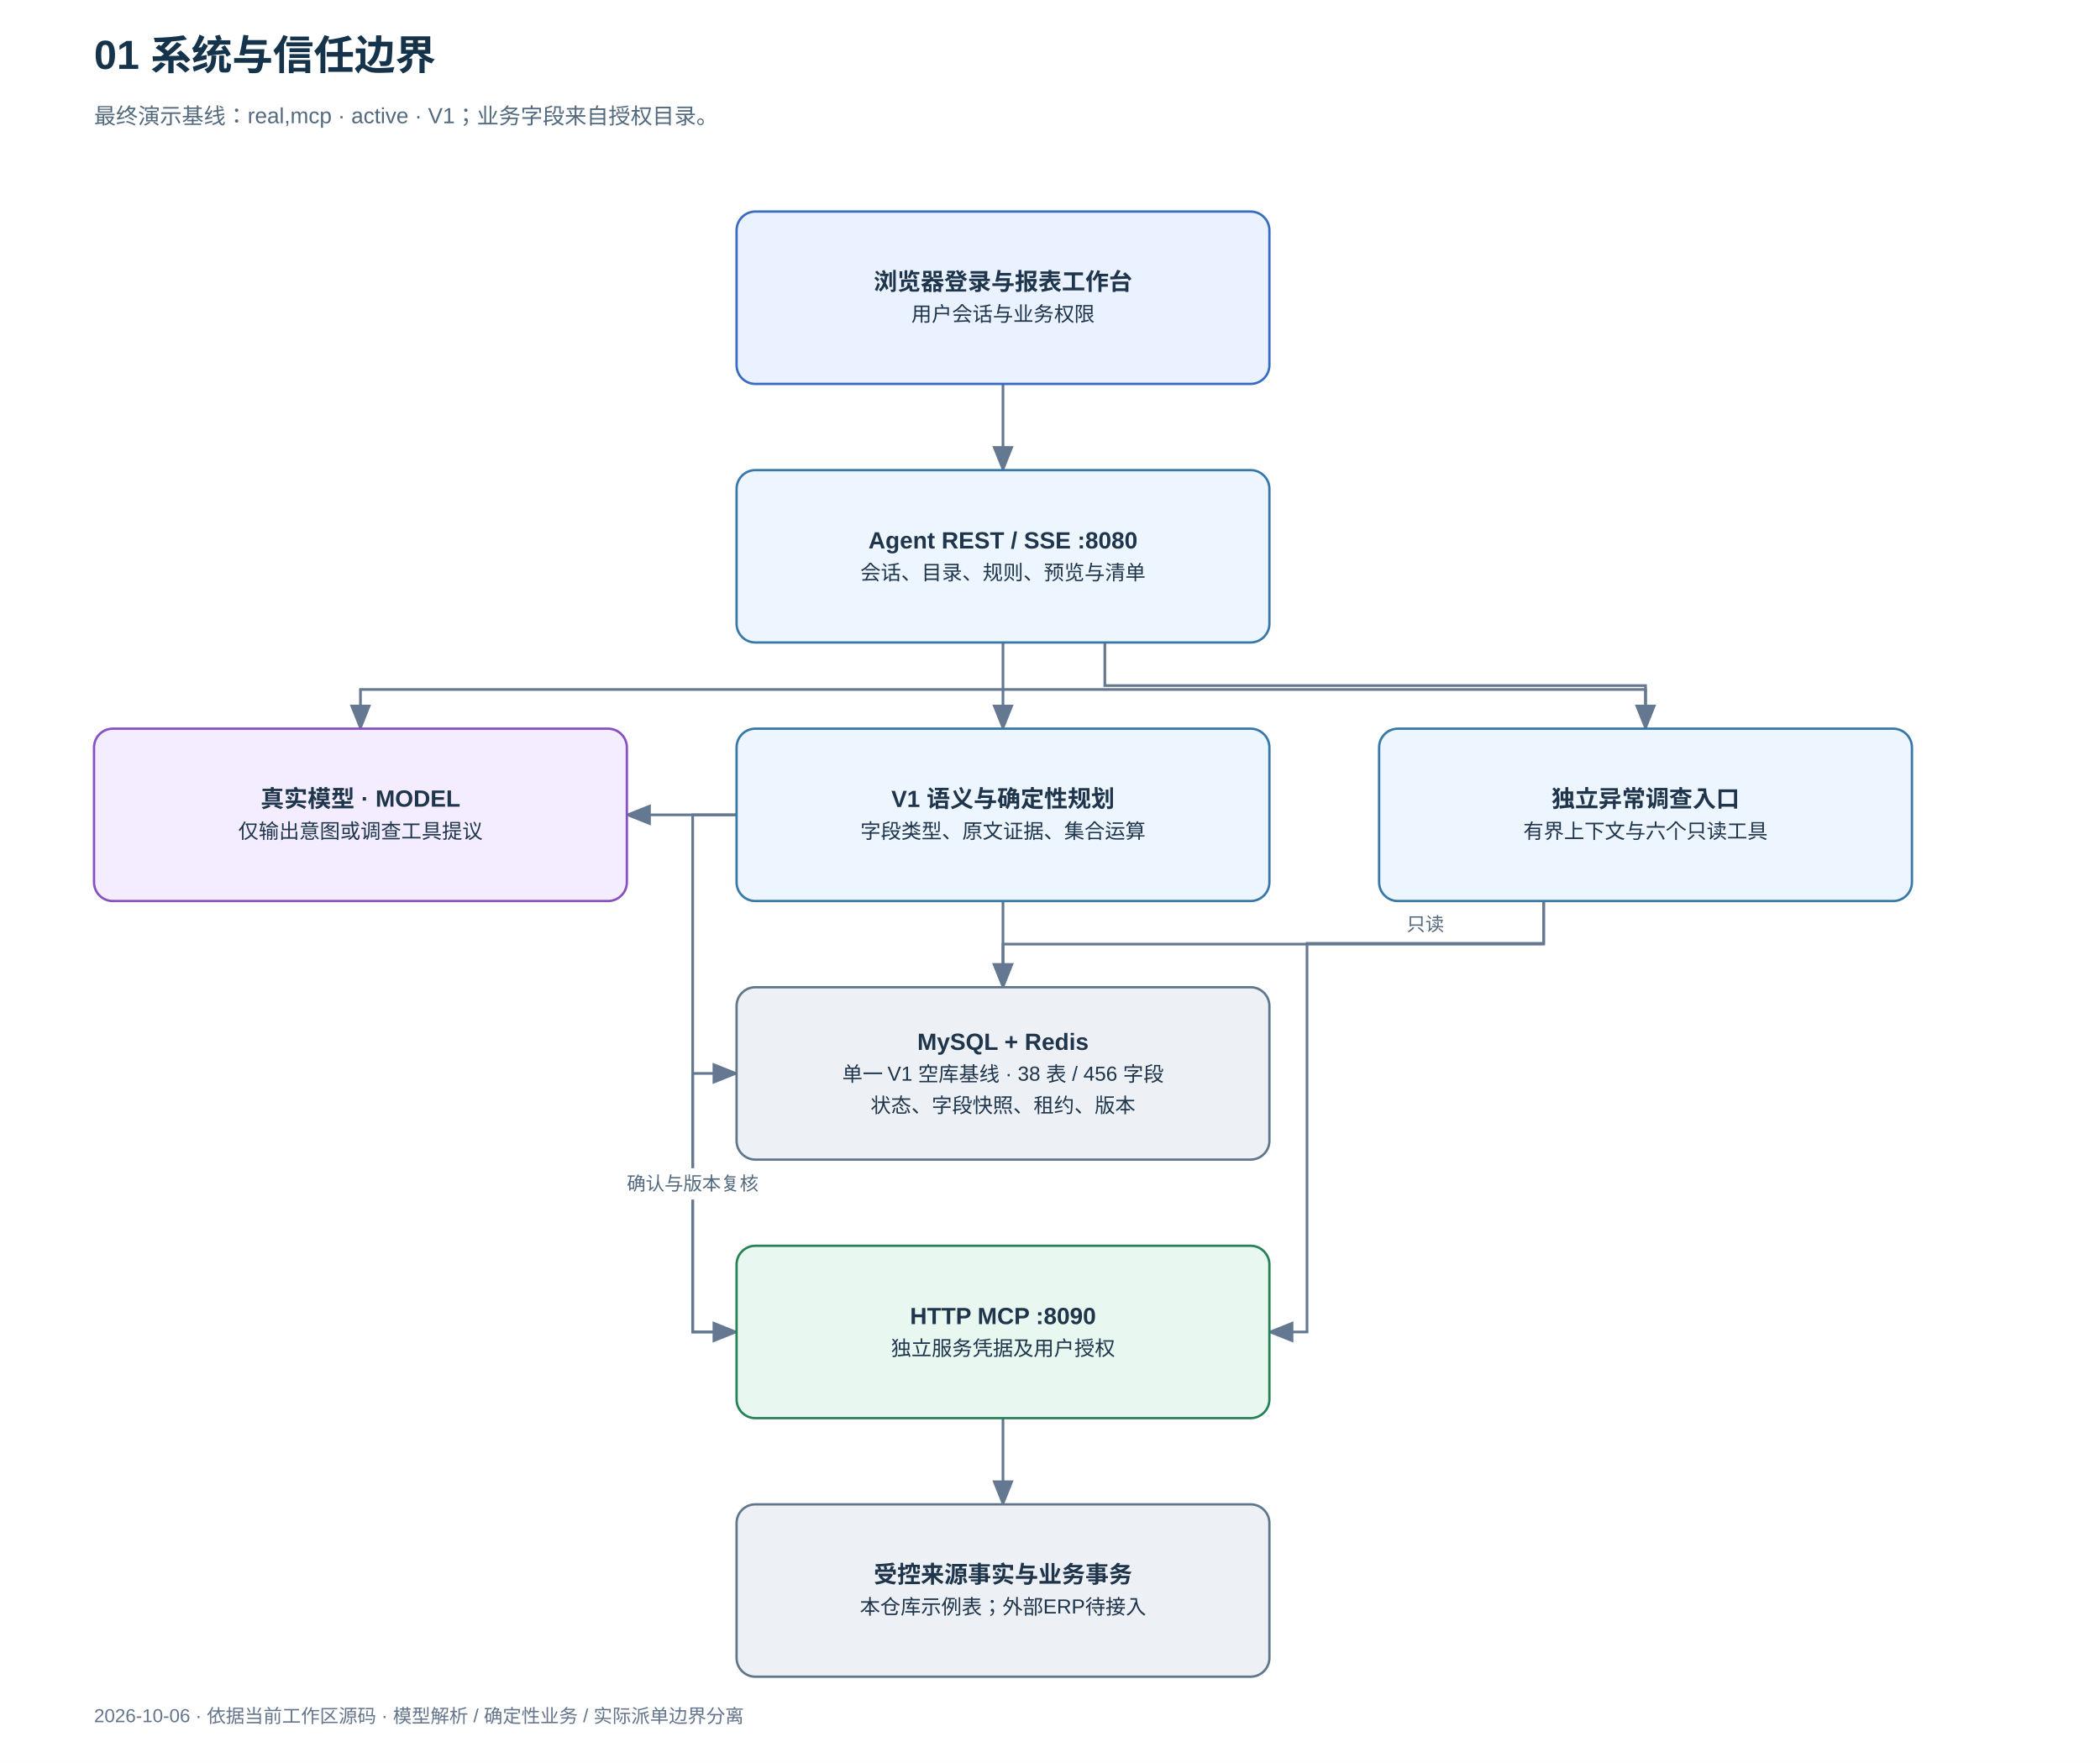
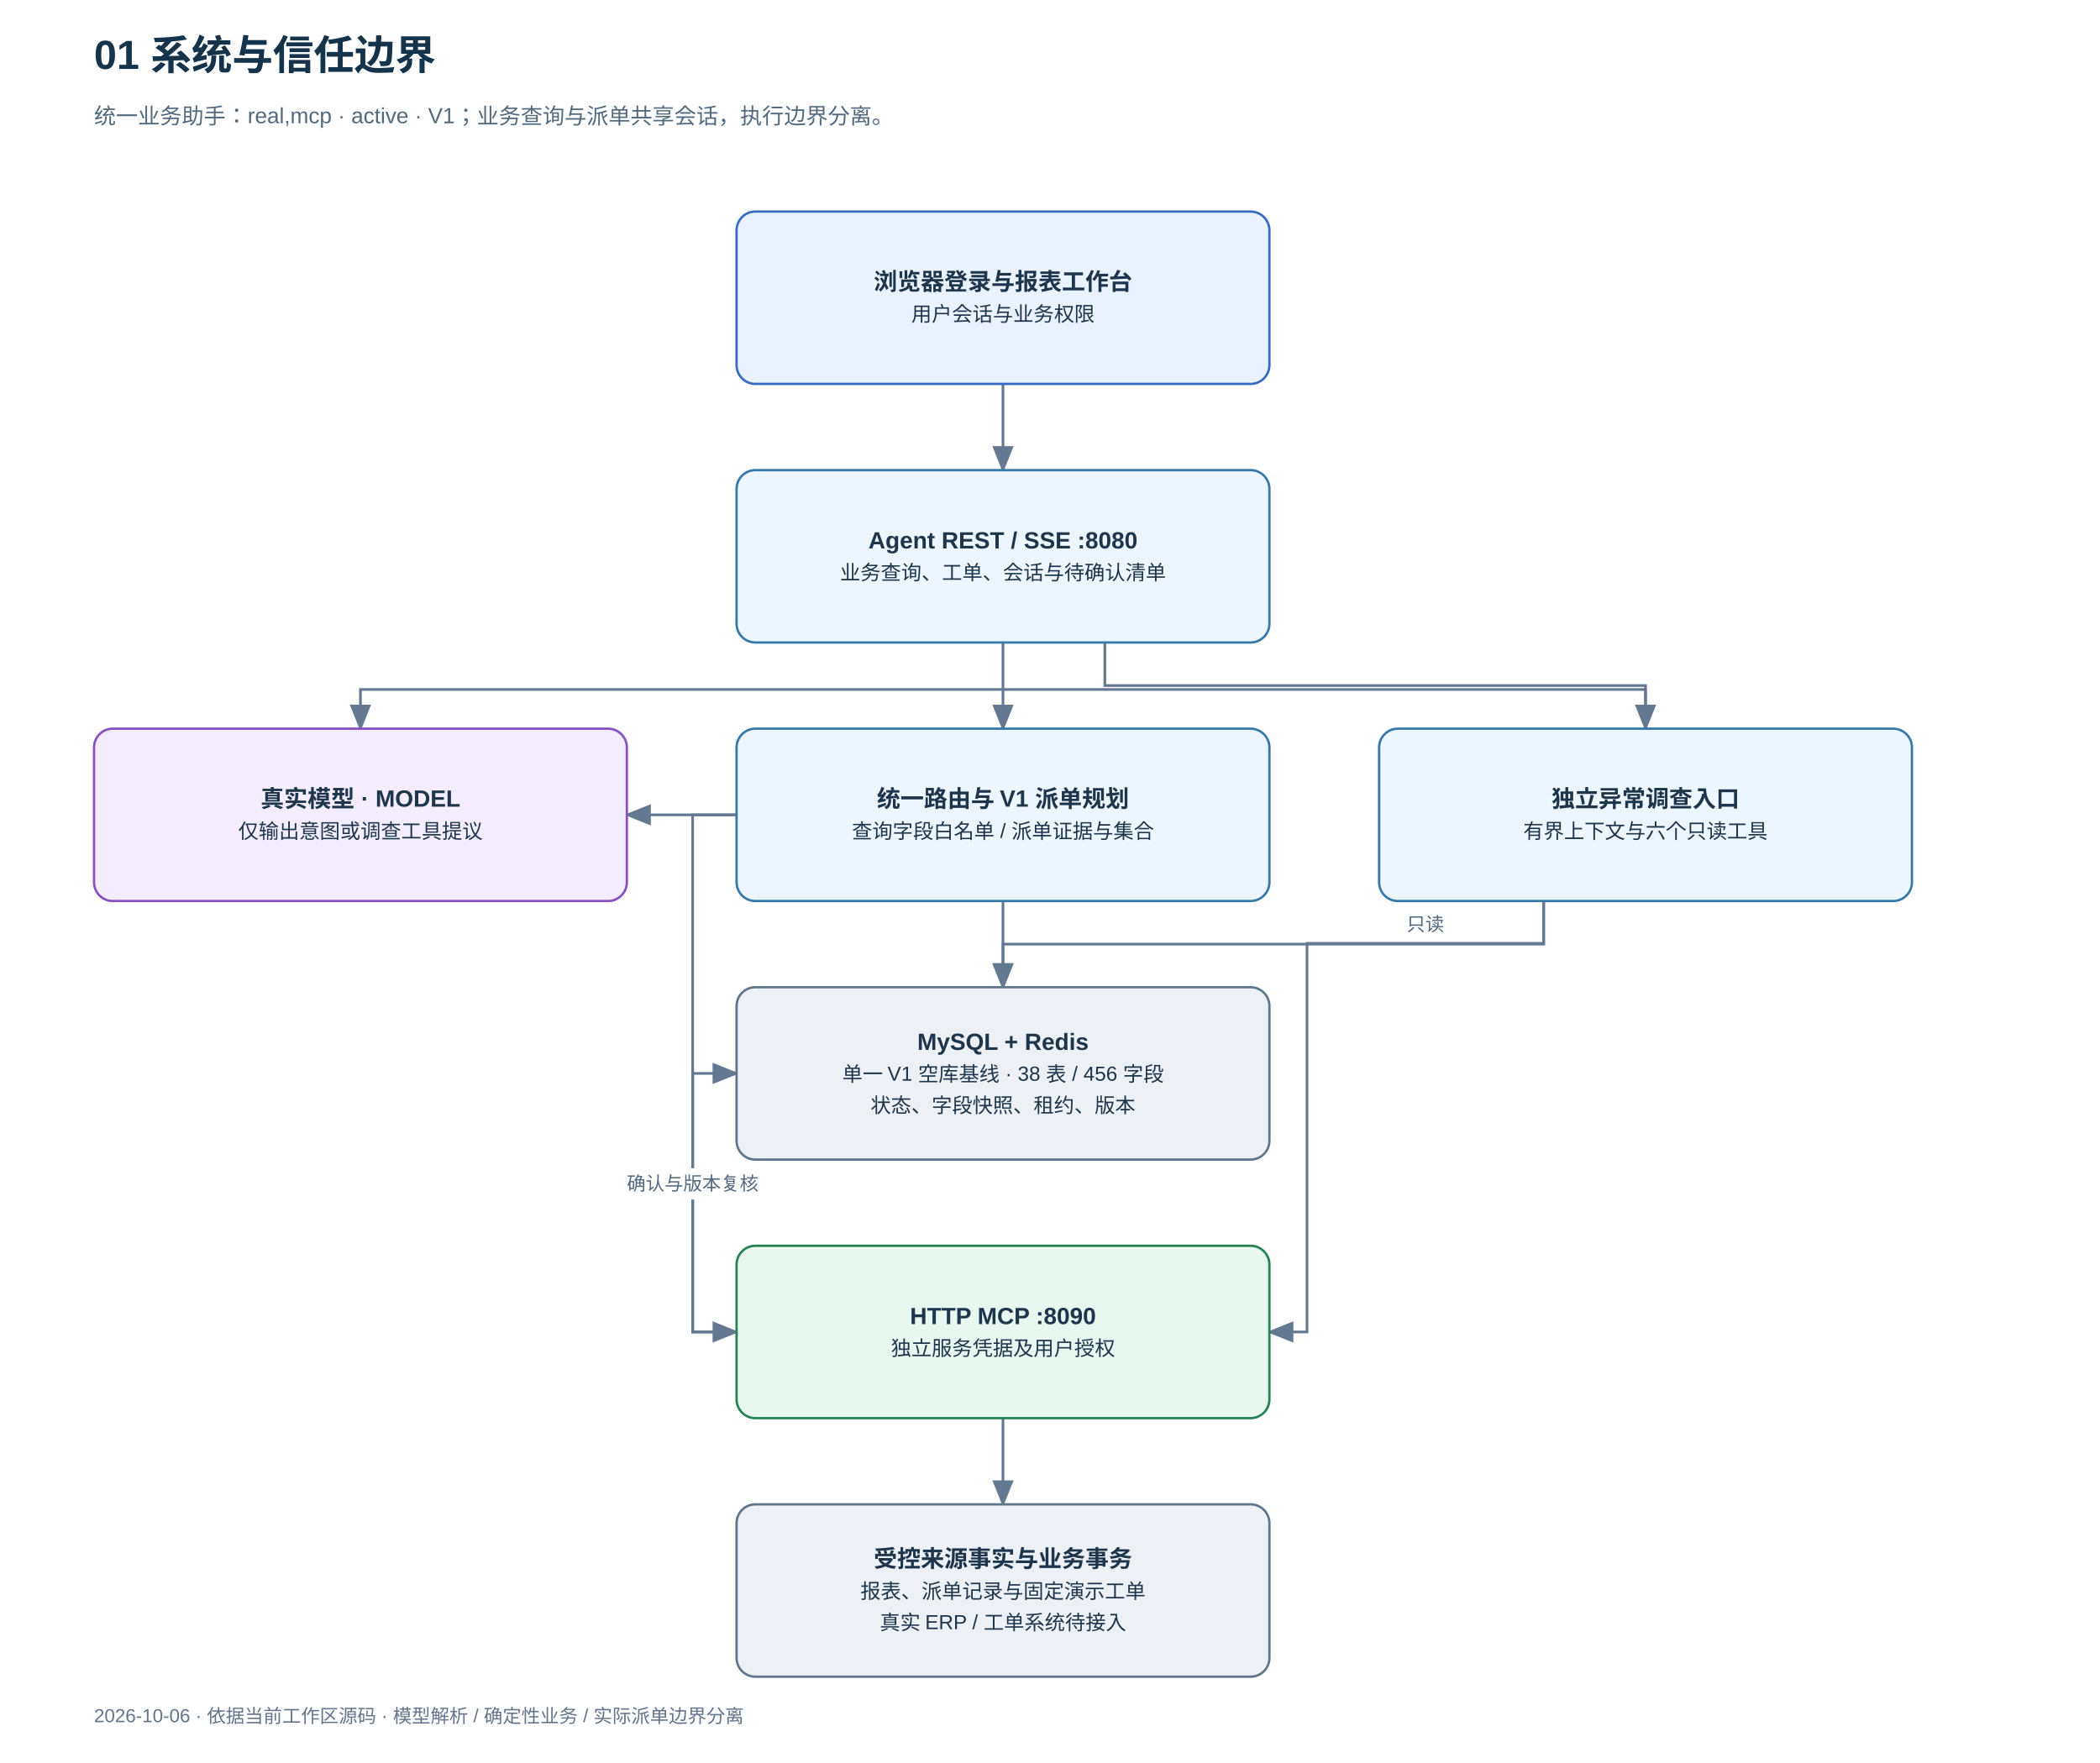
<svg xmlns="http://www.w3.org/2000/svg" width="1340" height="1125" viewBox="0 0 1340 1125" role="img" aria-label="01 系统与信任边界">
  <defs>
    <marker id="arrow0" markerWidth="10" markerHeight="8" refX="9" refY="4" orient="auto">
      <path d="M0,0 L10,4 L0,8 Z" fill="#657891" />
    </marker>
  </defs>
  <rect width="100%" height="100%" fill="#fff" />
  <g font-family="Microsoft YaHei,PingFang SC,Arial,sans-serif">
    <text x="60" y="44" font-size="26" font-weight="700" fill="#15334b">01 系统与信任边界</text>
-     <text x="60" y="79" font-size="14" fill="#53697e">最终演示基线：real,mcp · active · V1；业务字段来自授权目录。</text>
+     <text x="60" y="79" font-size="14" fill="#53697e">统一业务助手：real,mcp · active · V1；业务查询与派单共享会话，执行边界分离。</text>
    <path d="M640,245 L640,300" fill="none" stroke="#657891" stroke-width="1.7" marker-end="url(#arrow0)" />
    <path d="M640,410 L640,465" fill="none" stroke="#657891" stroke-width="1.7" marker-end="url(#arrow0)" />
    <path d="M705,410 L705,437.5 L1050,437.5 L1050,465" fill="none" stroke="#657891" stroke-width="1.7" marker-end="url(#arrow0)" />
    <path d="M470,520 L435,520 L435,520 L400,520" fill="none" stroke="#657891" stroke-width="1.7" marker-end="url(#arrow0)" />
    <path d="M1050,465 L1050,440 L230,440 L230,465" fill="none" stroke="#657891" stroke-width="1.7" marker-end="url(#arrow0)" />
    <path d="M640,575 L640,630" fill="none" stroke="#657891" stroke-width="1.7" marker-end="url(#arrow0)" />
    <path d="M985,575 L985,602.5 L640,602.5 L640,630" fill="none" stroke="#657891" stroke-width="1.7" marker-end="url(#arrow0)" />
    <path d="M470,520 L442,520 L442,850 L470,850" fill="none" stroke="#657891" stroke-width="1.7" marker-end="url(#arrow0)" />
    <path d="M985,575 L985,602 L834,602 L834,850 L810,850" fill="none" stroke="#657891" stroke-width="1.7" marker-end="url(#arrow0)" />
    <rect x="891.5" y="580" width="36" height="20" fill="white" rx="3" />
    <text x="909.5" y="594" font-size="12" text-anchor="middle" fill="#53697e">只读</text>
    <path d="M640,905 L640,960" fill="none" stroke="#657891" stroke-width="1.7" marker-end="url(#arrow0)" />
    <path d="M470,850 L442,850 L442,685 L470,685" fill="none" stroke="#657891" stroke-width="1.7" marker-end="url(#arrow0)" />
    <rect x="391.5" y="745.5" width="101" height="20" fill="white" rx="3" />
    <text x="442" y="759.5" font-size="12" text-anchor="middle" fill="#53697e">确认与版本复核</text>
    <rect x="470" y="135" width="340" height="110" rx="12" fill="#eaf2ff" stroke="#386bc1" stroke-width="1.5" />
    <text x="640" y="185" text-anchor="middle" font-size="15" font-weight="700" fill="#1e354c">浏览器登录与报表工作台</text>
    <text x="640" y="205" text-anchor="middle" font-size="13" font-weight="400" fill="#1e354c">用户会话与业务权限</text>
    <rect x="470" y="300" width="340" height="110" rx="12" fill="#edf5ff" stroke="#3778a8" stroke-width="1.5" />
    <text x="640" y="350" text-anchor="middle" font-size="15" font-weight="700" fill="#1e354c">Agent REST / SSE :8080</text>
-     <text x="640" y="370" text-anchor="middle" font-size="13" font-weight="400" fill="#1e354c">会话、目录、规则、预览与清单</text>
+     <text x="640" y="370" text-anchor="middle" font-size="13" font-weight="400" fill="#1e354c">业务查询、工单、会话与待确认清单</text>
    <rect x="60" y="465" width="340" height="110" rx="12" fill="#f3edff" stroke="#8751bf" stroke-width="1.5" />
    <text x="230" y="515" text-anchor="middle" font-size="15" font-weight="700" fill="#1e354c">真实模型 · MODEL</text>
    <text x="230" y="535" text-anchor="middle" font-size="13" font-weight="400" fill="#1e354c">仅输出意图或调查工具提议</text>
    <rect x="470" y="465" width="340" height="110" rx="12" fill="#edf5ff" stroke="#3778a8" stroke-width="1.5" />
-     <text x="640" y="515" text-anchor="middle" font-size="15" font-weight="700" fill="#1e354c">V1 语义与确定性规划</text>
-     <text x="640" y="535" text-anchor="middle" font-size="13" font-weight="400" fill="#1e354c">字段类型、原文证据、集合运算</text>
+     <text x="640" y="515" text-anchor="middle" font-size="15" font-weight="700" fill="#1e354c">统一路由与 V1 派单规划</text>
+     <text x="640" y="535" text-anchor="middle" font-size="13" font-weight="400" fill="#1e354c">查询字段白名单 / 派单证据与集合</text>
    <rect x="880" y="465" width="340" height="110" rx="12" fill="#edf5ff" stroke="#3778a8" stroke-width="1.5" />
    <text x="1050" y="515" text-anchor="middle" font-size="15" font-weight="700" fill="#1e354c">独立异常调查入口</text>
    <text x="1050" y="535" text-anchor="middle" font-size="13" font-weight="400" fill="#1e354c">有界上下文与六个只读工具</text>
    <rect x="470" y="630" width="340" height="110" rx="12" fill="#edf1f5" stroke="#60768b" stroke-width="1.5" />
    <text x="640" y="670" text-anchor="middle" font-size="15" font-weight="700" fill="#1e354c">MySQL + Redis</text>
    <text x="640" y="690" text-anchor="middle" font-size="13" font-weight="400" fill="#1e354c">单一 V1 空库基线 · 38 表 / 456 字段</text>
    <text x="640" y="710" text-anchor="middle" font-size="13" font-weight="400" fill="#1e354c">状态、字段快照、租约、版本</text>
    <rect x="470" y="795" width="340" height="110" rx="12" fill="#e8f7ef" stroke="#268255" stroke-width="1.5" />
    <text x="640" y="845" text-anchor="middle" font-size="15" font-weight="700" fill="#1e354c">HTTP MCP :8090</text>
    <text x="640" y="865" text-anchor="middle" font-size="13" font-weight="400" fill="#1e354c">独立服务凭据及用户授权</text>
    <rect x="470" y="960" width="340" height="110" rx="12" fill="#edf1f5" stroke="#60768b" stroke-width="1.5" />
-     <text x="640" y="1010" text-anchor="middle" font-size="15" font-weight="700" fill="#1e354c">受控来源事实与业务事务</text>
-     <text x="640" y="1030" text-anchor="middle" font-size="13" font-weight="400" fill="#1e354c">本仓库示例表；外部ERP待接入</text>
+     <text x="640" y="1000" text-anchor="middle" font-size="15" font-weight="700" fill="#1e354c">受控来源事实与业务事务</text>
+     <text x="640" y="1020" text-anchor="middle" font-size="13" font-weight="400" fill="#1e354c">报表、派单记录与固定演示工单</text>
+     <text x="640" y="1040" text-anchor="middle" font-size="13" font-weight="400" fill="#1e354c">真实 ERP / 工单系统待接入</text>
    <text x="60" y="1099" font-size="12" fill="#64748b">2026-10-06 · 依据当前工作区源码 · 模型解析 / 确定性业务 / 实际派单边界分离</text>
  </g>
</svg>
